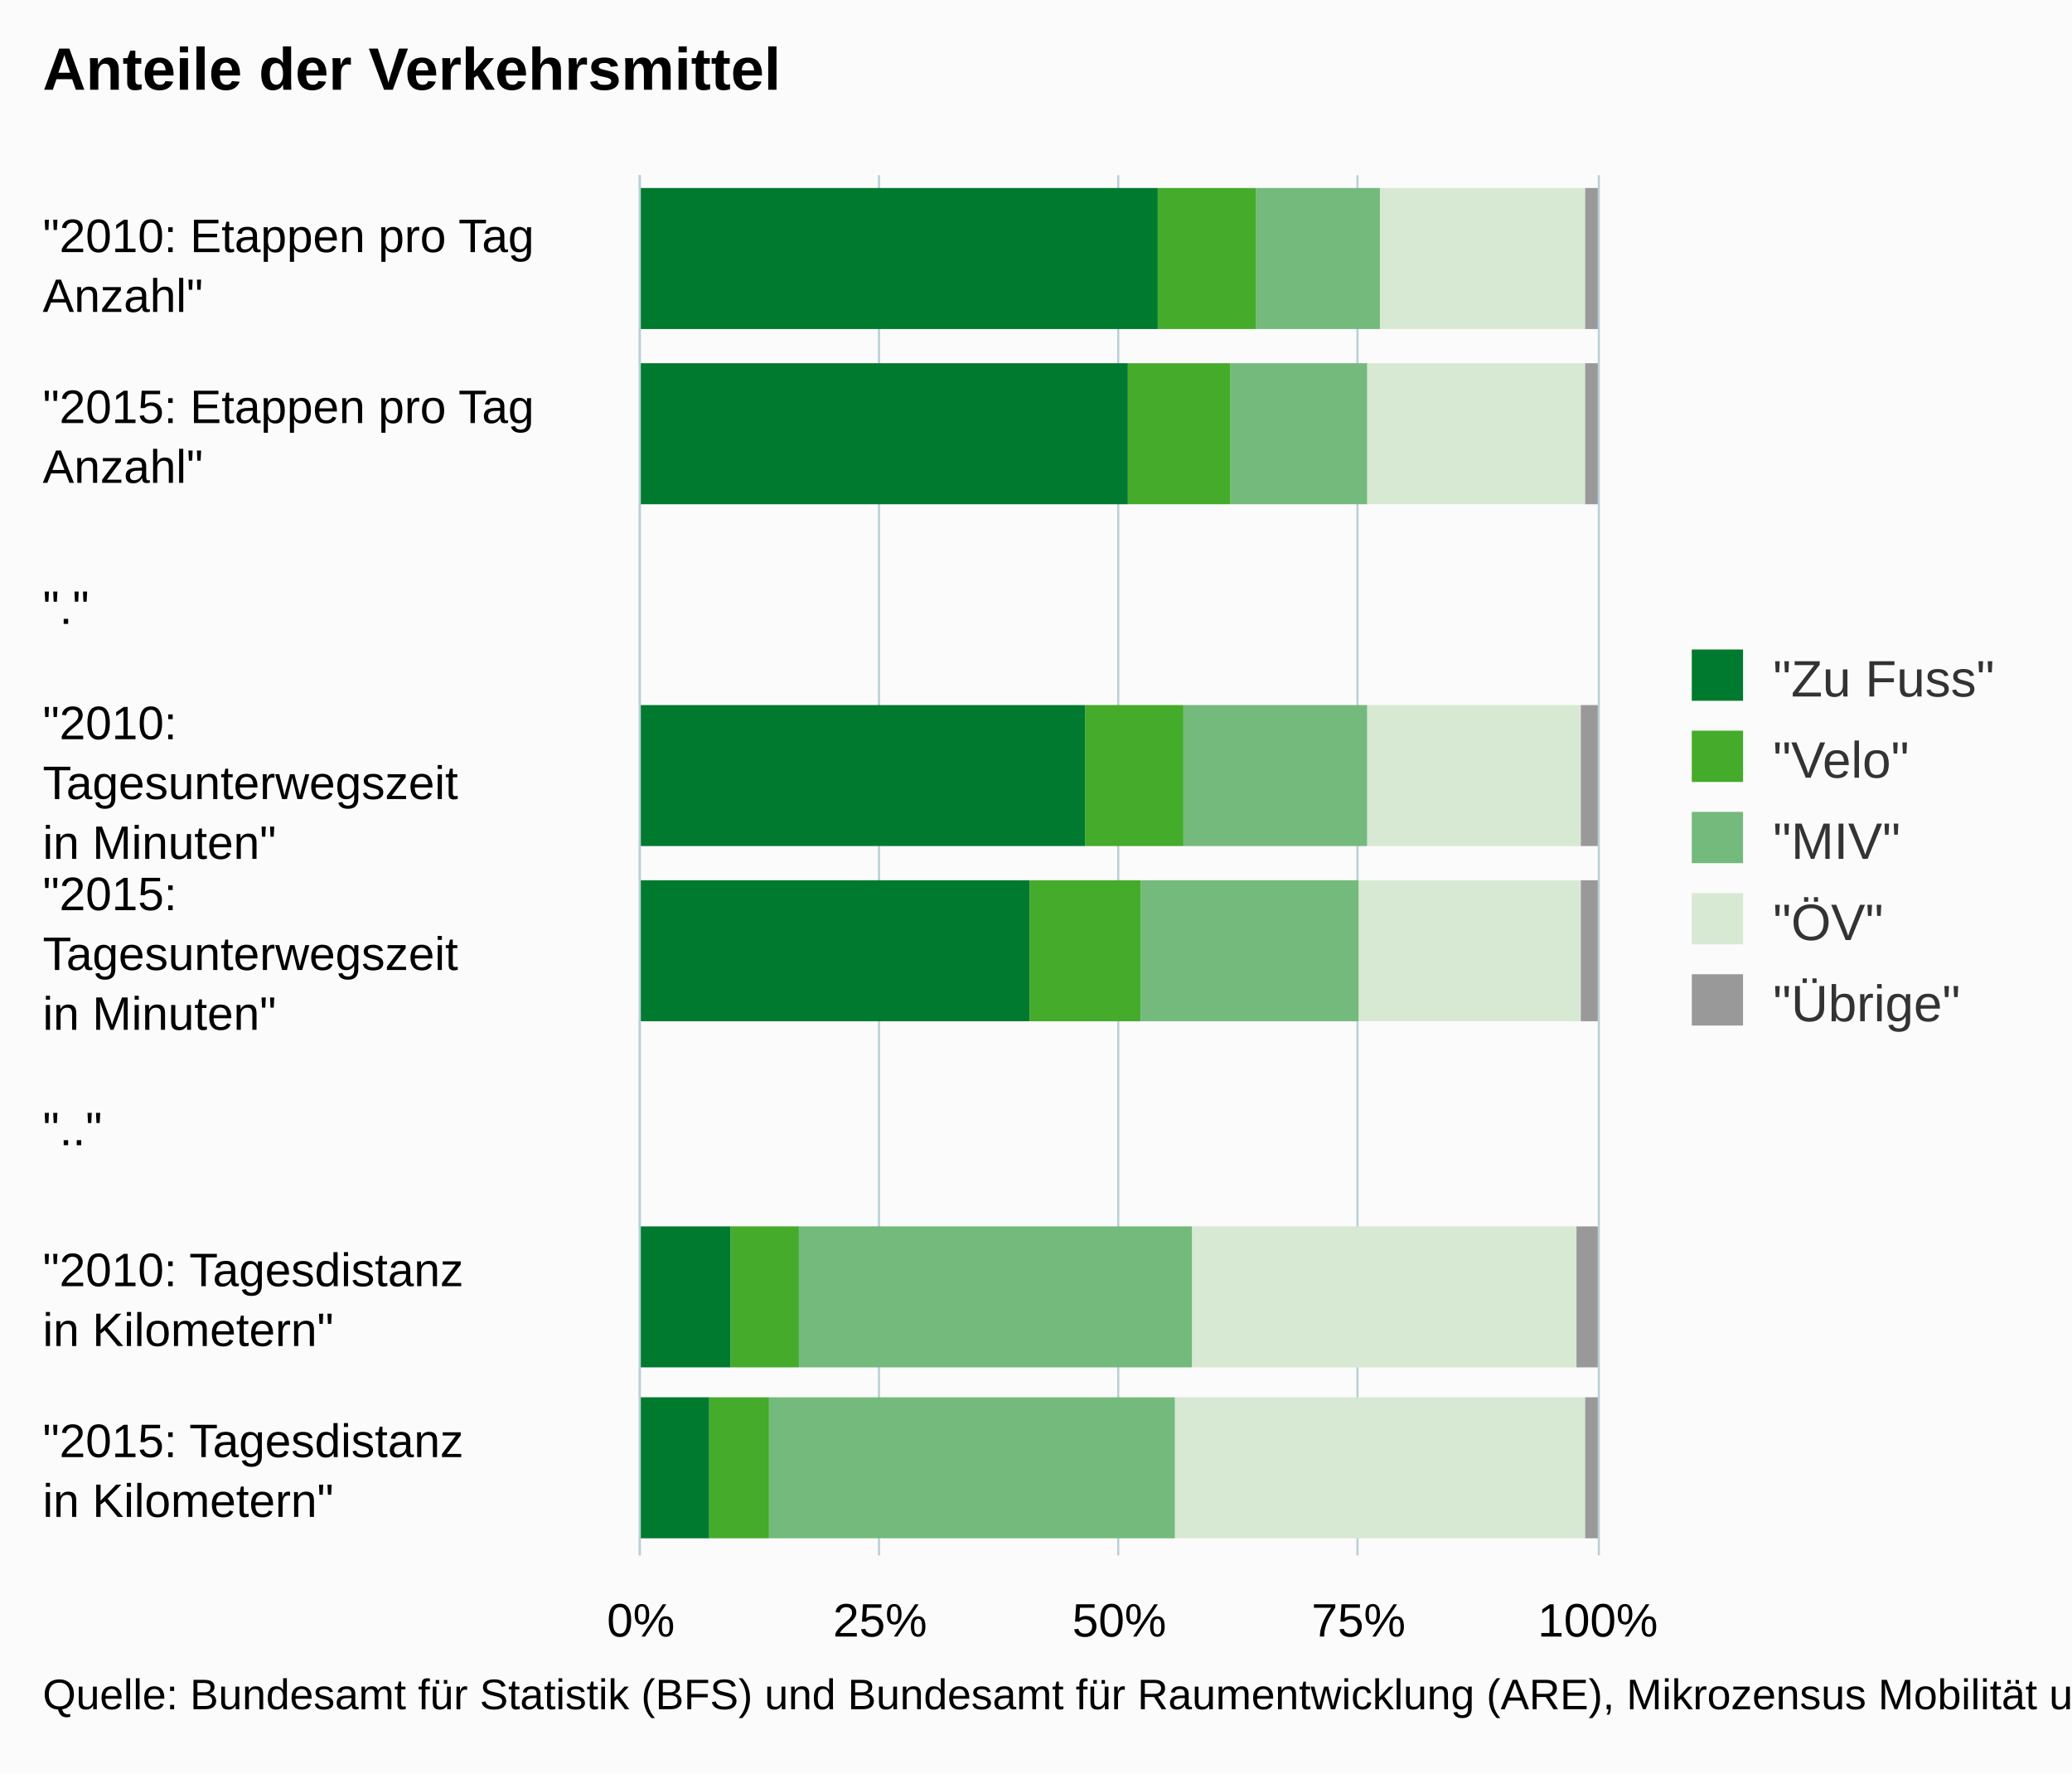
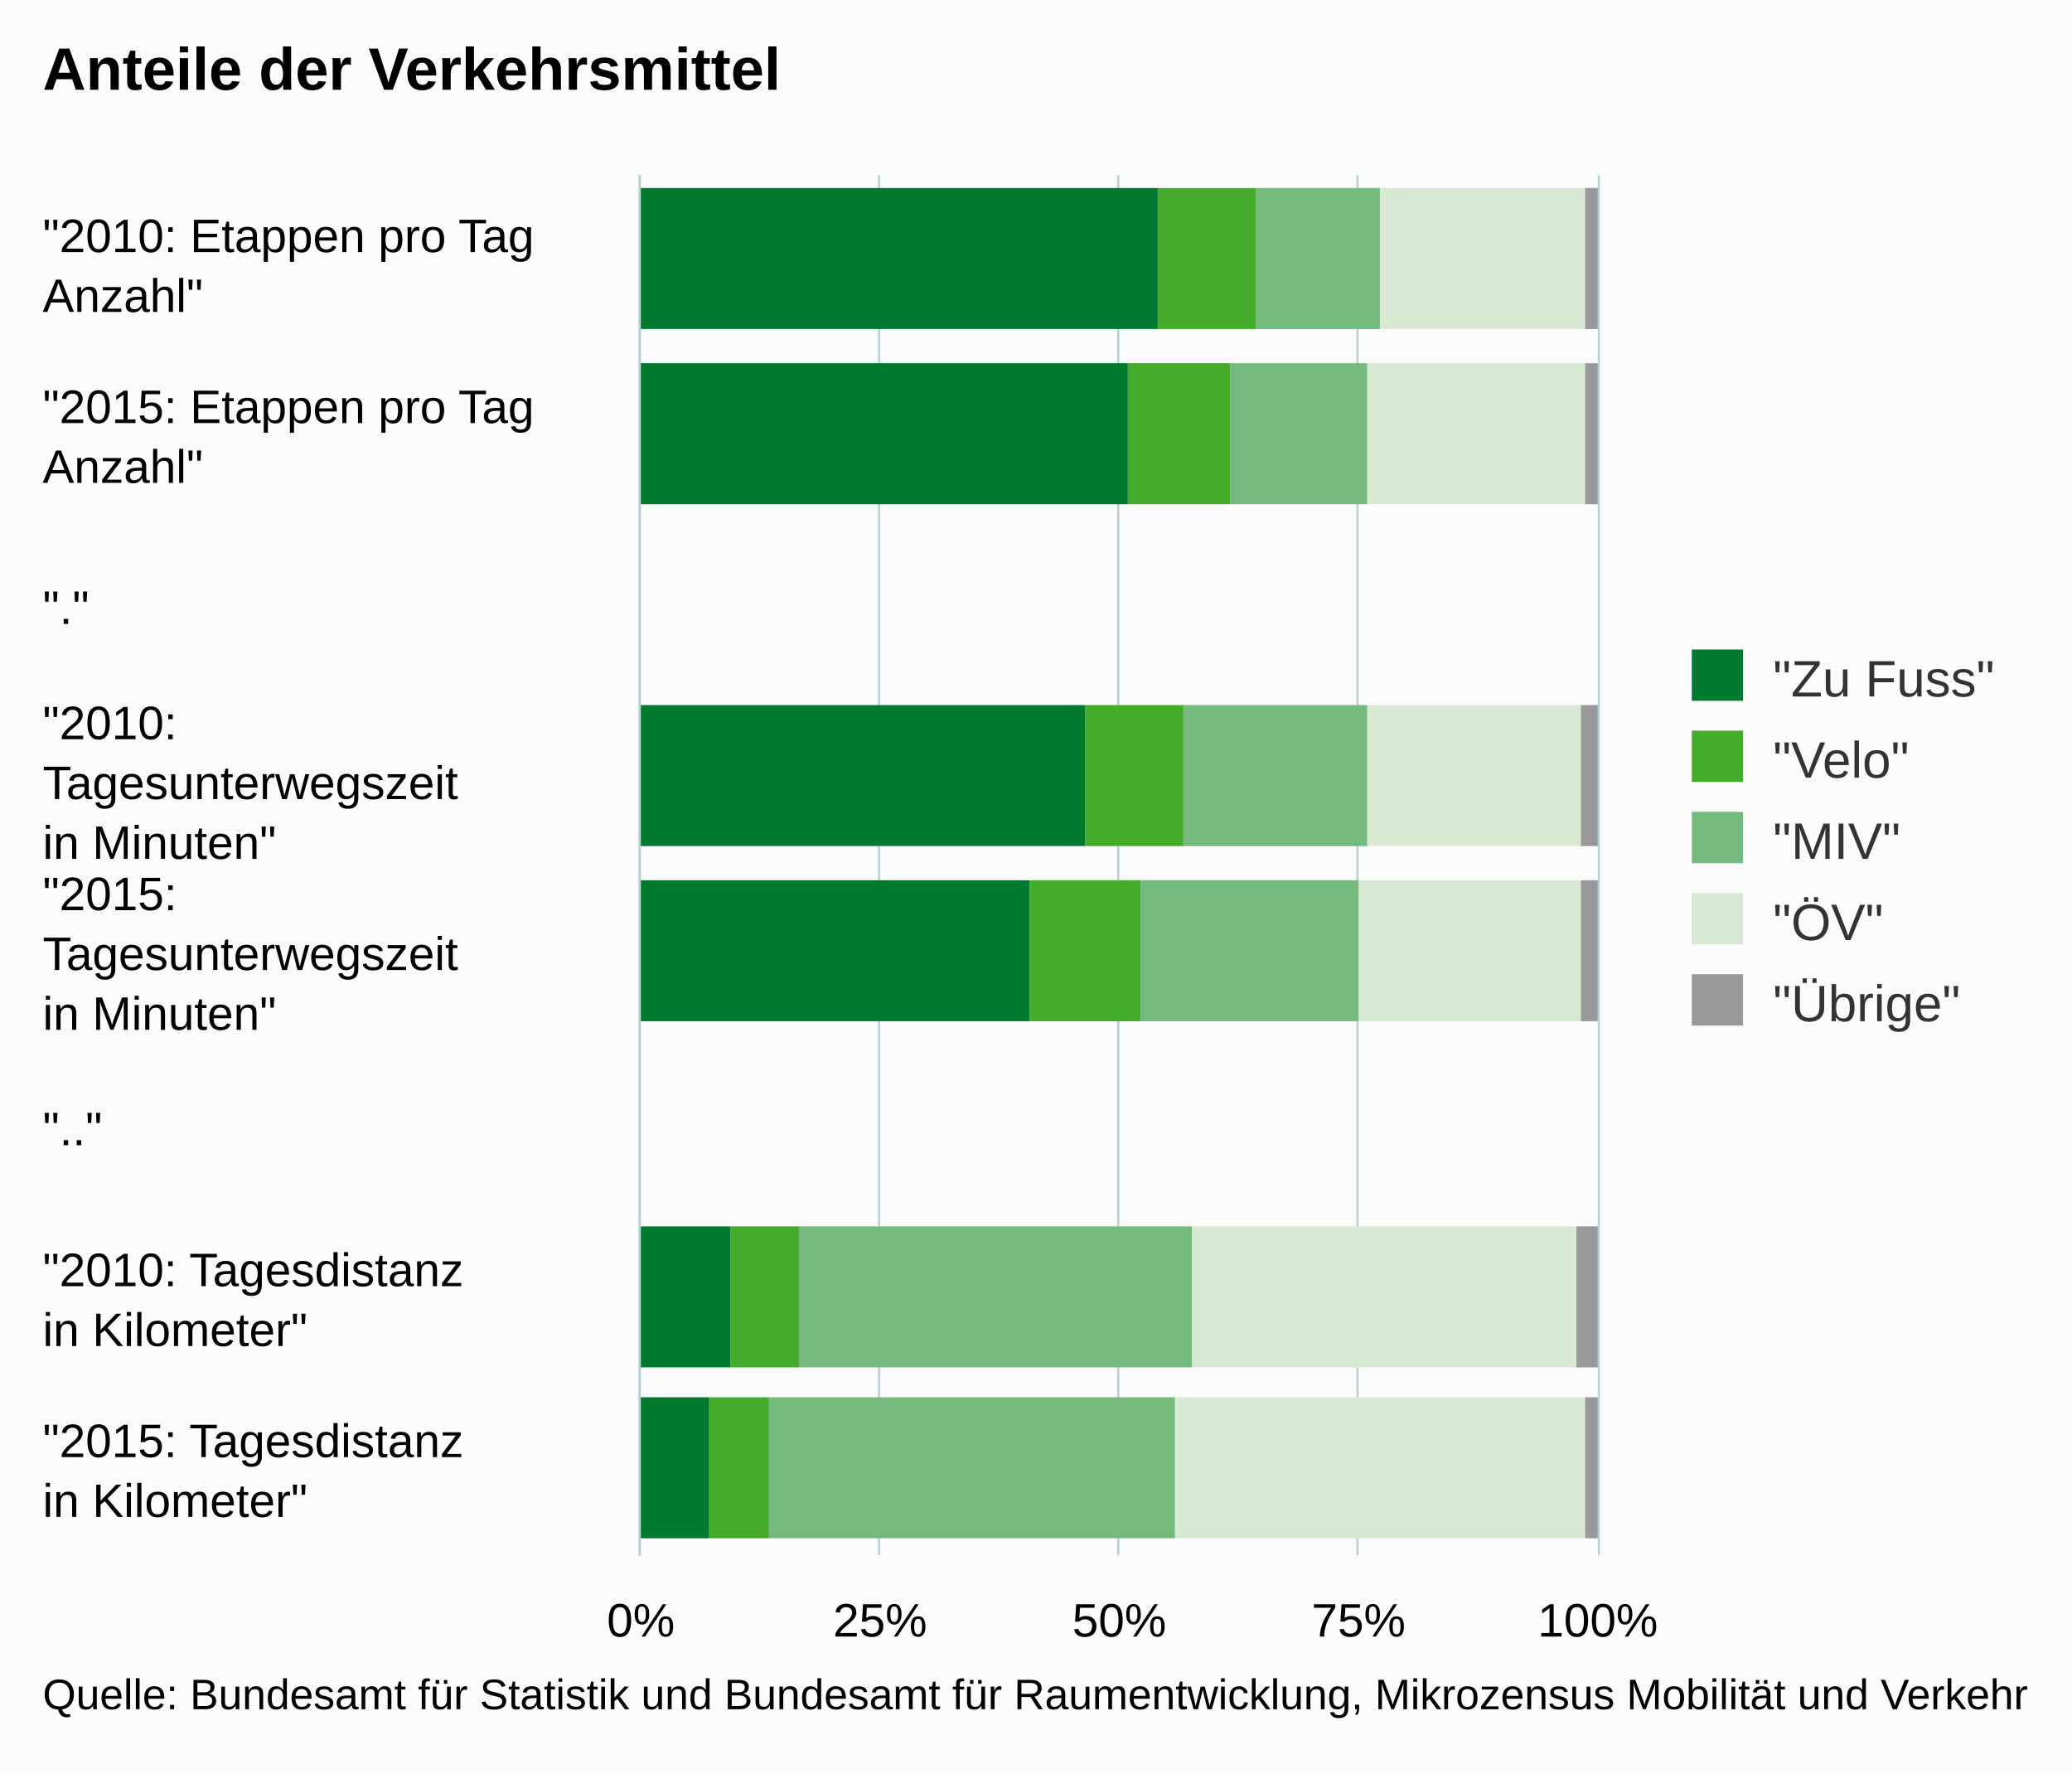
<svg xmlns="http://www.w3.org/2000/svg" version="1.1" class="highcharts-root" style="font-family:arial;font-size:12px;" viewBox="0 0 485 415">
  <defs>
    <clipPath>
      <rect x="0" y="0" width="323" height="224" fill="none" />
    </clipPath>
    <clipPath id="a">
      <rect x="0" y="0" width="323" height="224" fill="none" />
    </clipPath>
  </defs>
  <rect fill="#fbfbfb" class="highcharts-background" x="0" y="0" width="485" height="415" rx="0" ry="0" />
  <rect fill="none" class="highcharts-plot-background" x="150" y="41" width="224" height="323" />
  <g class="highcharts-pane-group" />
  <g class="highcharts-grid highcharts-xaxis-grid ">
    <path fill="none" class="highcharts-grid-line" d="M 150 81.5 L 374 81.5" opacity="1" />
    <path fill="none" class="highcharts-grid-line" d="M 150 122.5 L 374 122.5" opacity="1" />
    <path fill="none" class="highcharts-grid-line" d="M 150 162.5 L 374 162.5" opacity="1" />
    <path fill="none" class="highcharts-grid-line" d="M 150 203.5 L 374 203.5" opacity="1" />
    <path fill="none" class="highcharts-grid-line" d="M 150 243.5 L 374 243.5" opacity="1" />
    <path fill="none" class="highcharts-grid-line" d="M 150 283.5 L 374 283.5" opacity="1" />
    <path fill="none" class="highcharts-grid-line" d="M 150 324.5 L 374 324.5" opacity="1" />
    <path fill="none" class="highcharts-grid-line" d="M 150 364.5 L 374 364.5" opacity="1" />
    <path fill="none" class="highcharts-grid-line" d="M 150 41.5 L 374 41.5" opacity="1" />
  </g>
  <g class="highcharts-grid highcharts-yaxis-grid ">
    <path fill="none" stroke="#B9CFD7" stroke-width="0.5" class="highcharts-grid-line" d="M 149.75 41 L 149.75 364" opacity="1" />
    <path fill="none" stroke="#B9CFD7" stroke-width="0.5" class="highcharts-grid-line" d="M 205.75 41 L 205.75 364" opacity="1" />
    <path fill="none" stroke="#B9CFD7" stroke-width="0.5" class="highcharts-grid-line" d="M 261.75 41 L 261.75 364" opacity="1" />
    <path fill="none" stroke="#B9CFD7" stroke-width="0.5" class="highcharts-grid-line" d="M 317.75 41 L 317.75 364" opacity="1" />
    <path fill="none" stroke="#B9CFD7" stroke-width="0.5" class="highcharts-grid-line" d="M 374.25 41 L 374.25 364" opacity="1" />
  </g>
  <rect fill="none" class="highcharts-plot-border" x="150" y="41" width="224" height="323" />
  <g class="highcharts-axis highcharts-xaxis ">
    <path fill="none" class="highcharts-axis-line" stroke="#B9CFD7" stroke-width="0.5" d="M 149.75 41 L 149.75 364" />
  </g>
  <g class="highcharts-axis highcharts-yaxis ">
    <path fill="none" class="highcharts-axis-line" d="M 150 364 L 374 364" />
  </g>
  <g class="highcharts-series-group">
    <g class="highcharts-series highcharts-series-0 highcharts-column-series highcharts-color-undefined " transform="translate(374,364) rotate(90) scale(-1,1) scale(1 1)" clip-path="url(#a)">
      <rect x="287" y="0" width="33" height="3" fill="#999999" class="highcharts-point" />
      <rect x="246" y="0" width="33" height="3" fill="#999999" class="highcharts-point" />
      <rect x="166" y="0" width="33" height="4" fill="#999999" class="highcharts-point" />
      <rect x="125" y="0" width="33" height="4" fill="#999999" class="highcharts-point" />
      <rect x="44" y="0" width="33" height="5" fill="#999999" class="highcharts-point" />
      <rect x="4" y="0" width="33" height="3" fill="#999999" class="highcharts-point" />
    </g>
    <g class="highcharts-markers highcharts-series-0 highcharts-column-series highcharts-color-undefined " transform="translate(374,364) rotate(90) scale(-1,1) scale(1 1)" clip-path="none" />
    <g class="highcharts-series highcharts-series-1 highcharts-column-series highcharts-color-undefined " transform="translate(374,364) rotate(90) scale(-1,1) scale(1 1)" clip-path="url(#a)">
      <rect x="287" y="3" width="33" height="48" fill="#d7e9d2" class="highcharts-point" />
      <rect x="246" y="3" width="33" height="51" fill="#d7e9d2" class="highcharts-point" />
      <rect x="166" y="4" width="33" height="50" fill="#d7e9d2" class="highcharts-point" />
      <rect x="125" y="4" width="33" height="52" fill="#d7e9d2" class="highcharts-point" />
      <rect x="44" y="5" width="33" height="90" fill="#d7e9d2" class="highcharts-point" />
      <rect x="4" y="3" width="33" height="96" fill="#d7e9d2" class="highcharts-point" />
    </g>
    <g class="highcharts-markers highcharts-series-1 highcharts-column-series highcharts-color-undefined " transform="translate(374,364) rotate(90) scale(-1,1) scale(1 1)" clip-path="none" />
    <g class="highcharts-series highcharts-series-2 highcharts-column-series highcharts-color-undefined " transform="translate(374,364) rotate(90) scale(-1,1) scale(1 1)" clip-path="url(#a)">
      <rect x="287" y="51" width="33" height="29" fill="#73ba7c" class="highcharts-point" />
      <rect x="246" y="54" width="33" height="32" fill="#73ba7c" class="highcharts-point" />
      <rect x="166" y="54" width="33" height="43" fill="#73ba7c" class="highcharts-point" />
      <rect x="125" y="56" width="33" height="51" fill="#73ba7c" class="highcharts-point" />
      <rect x="44" y="95" width="33" height="92" fill="#73ba7c" class="highcharts-point" />
      <rect x="4" y="99" width="33" height="95" fill="#73ba7c" class="highcharts-point" />
    </g>
    <g class="highcharts-markers highcharts-series-2 highcharts-column-series highcharts-color-undefined " transform="translate(374,364) rotate(90) scale(-1,1) scale(1 1)" clip-path="none" />
    <g class="highcharts-series highcharts-series-3 highcharts-column-series highcharts-color-undefined " transform="translate(374,364) rotate(90) scale(-1,1) scale(1 1)" clip-path="url(#a)">
      <rect x="287" y="80" width="33" height="23" fill="#44ab2b" class="highcharts-point" />
      <rect x="246" y="86" width="33" height="24" fill="#44ab2b" class="highcharts-point" />
      <rect x="166" y="97" width="33" height="23" fill="#44ab2b" class="highcharts-point" />
      <rect x="125" y="107" width="33" height="26" fill="#44ab2b" class="highcharts-point" />
      <rect x="44" y="187" width="33" height="16" fill="#44ab2b" class="highcharts-point" />
      <rect x="4" y="194" width="33" height="14" fill="#44ab2b" class="highcharts-point" />
    </g>
    <g class="highcharts-markers highcharts-series-3 highcharts-column-series highcharts-color-undefined " transform="translate(374,364) rotate(90) scale(-1,1) scale(1 1)" clip-path="none" />
    <g class="highcharts-series highcharts-series-4 highcharts-column-series highcharts-color-undefined " transform="translate(374,364) rotate(90) scale(-1,1) scale(1 1)" clip-path="url(#a)">
      <rect x="287" y="103" width="33" height="122" fill="#007a2f" class="highcharts-point" />
      <rect x="246" y="110" width="33" height="115" fill="#007a2f" class="highcharts-point" />
      <rect x="166" y="120" width="33" height="105" fill="#007a2f" class="highcharts-point" />
      <rect x="125" y="133" width="33" height="92" fill="#007a2f" class="highcharts-point" />
      <rect x="44" y="203" width="33" height="22" fill="#007a2f" class="highcharts-point" />
      <rect x="4" y="208" width="33" height="17" fill="#007a2f" class="highcharts-point" />
    </g>
    <g class="highcharts-markers highcharts-series-4 highcharts-column-series highcharts-color-undefined " transform="translate(374,364) rotate(90) scale(-1,1) scale(1 1)" clip-path="none" />
  </g>
  <text x="10" text-anchor="start" class="highcharts-title" style="color:#000000;font-size:14px;font-weight:bold;fill:#000000;" y="21">
    <tspan>Anteile der Verkehrsmittel</tspan>
  </text>
  <g class="highcharts-legend" transform="translate(386,145)">
    <rect fill="none" class="highcharts-legend-box" rx="0" ry="0" x="0" y="0" width="88" height="106" visibility="visible" />
    <g>
      <g>
        <g class="highcharts-legend-item highcharts-column-series highcharts-color-undefined highcharts-series-4" transform="translate(8,3)">
          <text x="21" style="color:#333333;font-size:12px;font-weight:normal;cursor:pointer;fill:#333333;" text-anchor="start" y="15">
            <tspan>"Zu Fuss"</tspan>
          </text>
          <rect x="2" y="4" width="12" height="12" fill="#007a2f" class="highcharts-point" />
        </g>
        <g class="highcharts-legend-item highcharts-column-series highcharts-color-undefined highcharts-series-3" transform="translate(8,22)">
          <text x="21" y="15" style="color:#333333;font-size:12px;font-weight:normal;cursor:pointer;fill:#333333;" text-anchor="start">
            <tspan>"Velo"</tspan>
          </text>
          <rect x="2" y="4" width="12" height="12" fill="#44ab2b" class="highcharts-point" />
        </g>
        <g class="highcharts-legend-item highcharts-column-series highcharts-color-undefined highcharts-series-2" transform="translate(8,41)">
          <text x="21" y="15" style="color:#333333;font-size:12px;font-weight:normal;cursor:pointer;fill:#333333;" text-anchor="start">
            <tspan>"MIV"</tspan>
          </text>
          <rect x="2" y="4" width="12" height="12" fill="#73ba7c" class="highcharts-point" />
        </g>
        <g class="highcharts-legend-item highcharts-column-series highcharts-color-undefined highcharts-series-1" transform="translate(8,60)">
          <text x="21" y="15" style="color:#333333;font-size:12px;font-weight:normal;cursor:pointer;fill:#333333;" text-anchor="start">
            <tspan>"ÖV"</tspan>
          </text>
          <rect x="2" y="4" width="12" height="12" fill="#d7e9d2" class="highcharts-point" />
        </g>
        <g class="highcharts-legend-item highcharts-column-series highcharts-color-undefined highcharts-series-0" transform="translate(8,79)">
          <text x="21" y="15" style="color:#333333;font-size:12px;font-weight:normal;cursor:pointer;fill:#333333;" text-anchor="start">
            <tspan>"Übrige"</tspan>
          </text>
          <rect x="2" y="4" width="12" height="12" fill="#999999" class="highcharts-point" />
        </g>
      </g>
    </g>
  </g>
  <g class="highcharts-axis-labels highcharts-xaxis-labels ">
    <text x="10" style="color:#000000;cursor:default;font-size:11px;fill:#000000;" text-anchor="start" transform="translate(0,0)" y="59" opacity="1">
      <tspan>"2010: Etappen pro Tag</tspan>
      <tspan x="10" dy="14">Anzahl"</tspan>
    </text>
    <text x="10" style="color:#000000;cursor:default;font-size:11px;fill:#000000;" text-anchor="start" transform="translate(0,0)" y="99" opacity="1">
      <tspan>"2015: Etappen pro Tag</tspan>
      <tspan x="10" dy="14">Anzahl"</tspan>
    </text>
    <text x="10" style="color:#000000;cursor:default;font-size:11px;fill:#000000;" text-anchor="start" transform="translate(0,0)" y="146" opacity="1">
      <tspan>"."</tspan>
    </text>
    <text x="10" style="color:#000000;cursor:default;font-size:11px;fill:#000000;" text-anchor="start" transform="translate(0,0)" y="173" opacity="1">
      <tspan>"2010:</tspan>
      <tspan dy="14" x="10">Tagesunterwegszeit</tspan>
      <tspan x="10" dy="14">in Minuten"</tspan>
    </text>
    <text x="10" style="color:#000000;cursor:default;font-size:11px;fill:#000000;" text-anchor="start" transform="translate(0,0)" y="213" opacity="1">
      <tspan>"2015:</tspan>
      <tspan dy="14" x="10">Tagesunterwegszeit</tspan>
      <tspan x="10" dy="14">in Minuten"</tspan>
    </text>
    <text x="10" style="color:#000000;cursor:default;font-size:11px;fill:#000000;" text-anchor="start" transform="translate(0,0)" y="268" opacity="1">
      <tspan>".."</tspan>
    </text>
    <text x="10" style="color:#000000;cursor:default;font-size:11px;fill:#000000;" text-anchor="start" transform="translate(0,0)" y="301" opacity="1">
      <tspan>"2010: Tagesdistanz</tspan>
-       <tspan x="10" dy="14">in Kilometern"</tspan>
+       <tspan x="10" dy="14">in Kilometer"</tspan>
    </text>
    <text x="10" style="color:#000000;cursor:default;font-size:11px;fill:#000000;" text-anchor="start" transform="translate(0,0)" y="341" opacity="1">
      <tspan>"2015: Tagesdistanz</tspan>
-       <tspan x="10" dy="14">in Kilometern"</tspan>
+       <tspan x="10" dy="14">in Kilometer"</tspan>
    </text>
  </g>
  <g class="highcharts-axis-labels highcharts-yaxis-labels ">
    <text x="150" style="color:#000000;cursor:default;font-size:11px;fill:#000000;" text-anchor="middle" transform="translate(0,0)" y="383" opacity="1">
      0%
    </text>
    <text x="206" style="color:#000000;cursor:default;font-size:11px;fill:#000000;" text-anchor="middle" transform="translate(0,0)" y="383" opacity="1">
      25%
    </text>
    <text x="262" style="color:#000000;cursor:default;font-size:11px;fill:#000000;" text-anchor="middle" transform="translate(0,0)" y="383" opacity="1">
      50%
    </text>
    <text x="318" style="color:#000000;cursor:default;font-size:11px;fill:#000000;" text-anchor="middle" transform="translate(0,0)" y="383" opacity="1">
      75%
    </text>
    <text x="374" style="color:#000000;cursor:default;font-size:11px;fill:#000000;" text-anchor="middle" transform="translate(0,0)" y="383" opacity="1">
      100%
    </text>
  </g>
  <text x="10" class="highcharts-credits" text-anchor="start" style="cursor:default;color:#000000;font-size:10px;fill:#000000;" y="400">
-     <tspan>Quelle: Bundesamt für Statistik (BFS) und Bundesamt für Raumentwicklung (ARE), Mikrozensus Mobilität und Verkehr (MZMV)</tspan>
+     <tspan>Quelle: Bundesamt für Statistik und Bundesamt für Raumentwicklung, Mikrozensus Mobilität und Verkehr</tspan>
  </text>
</svg>
